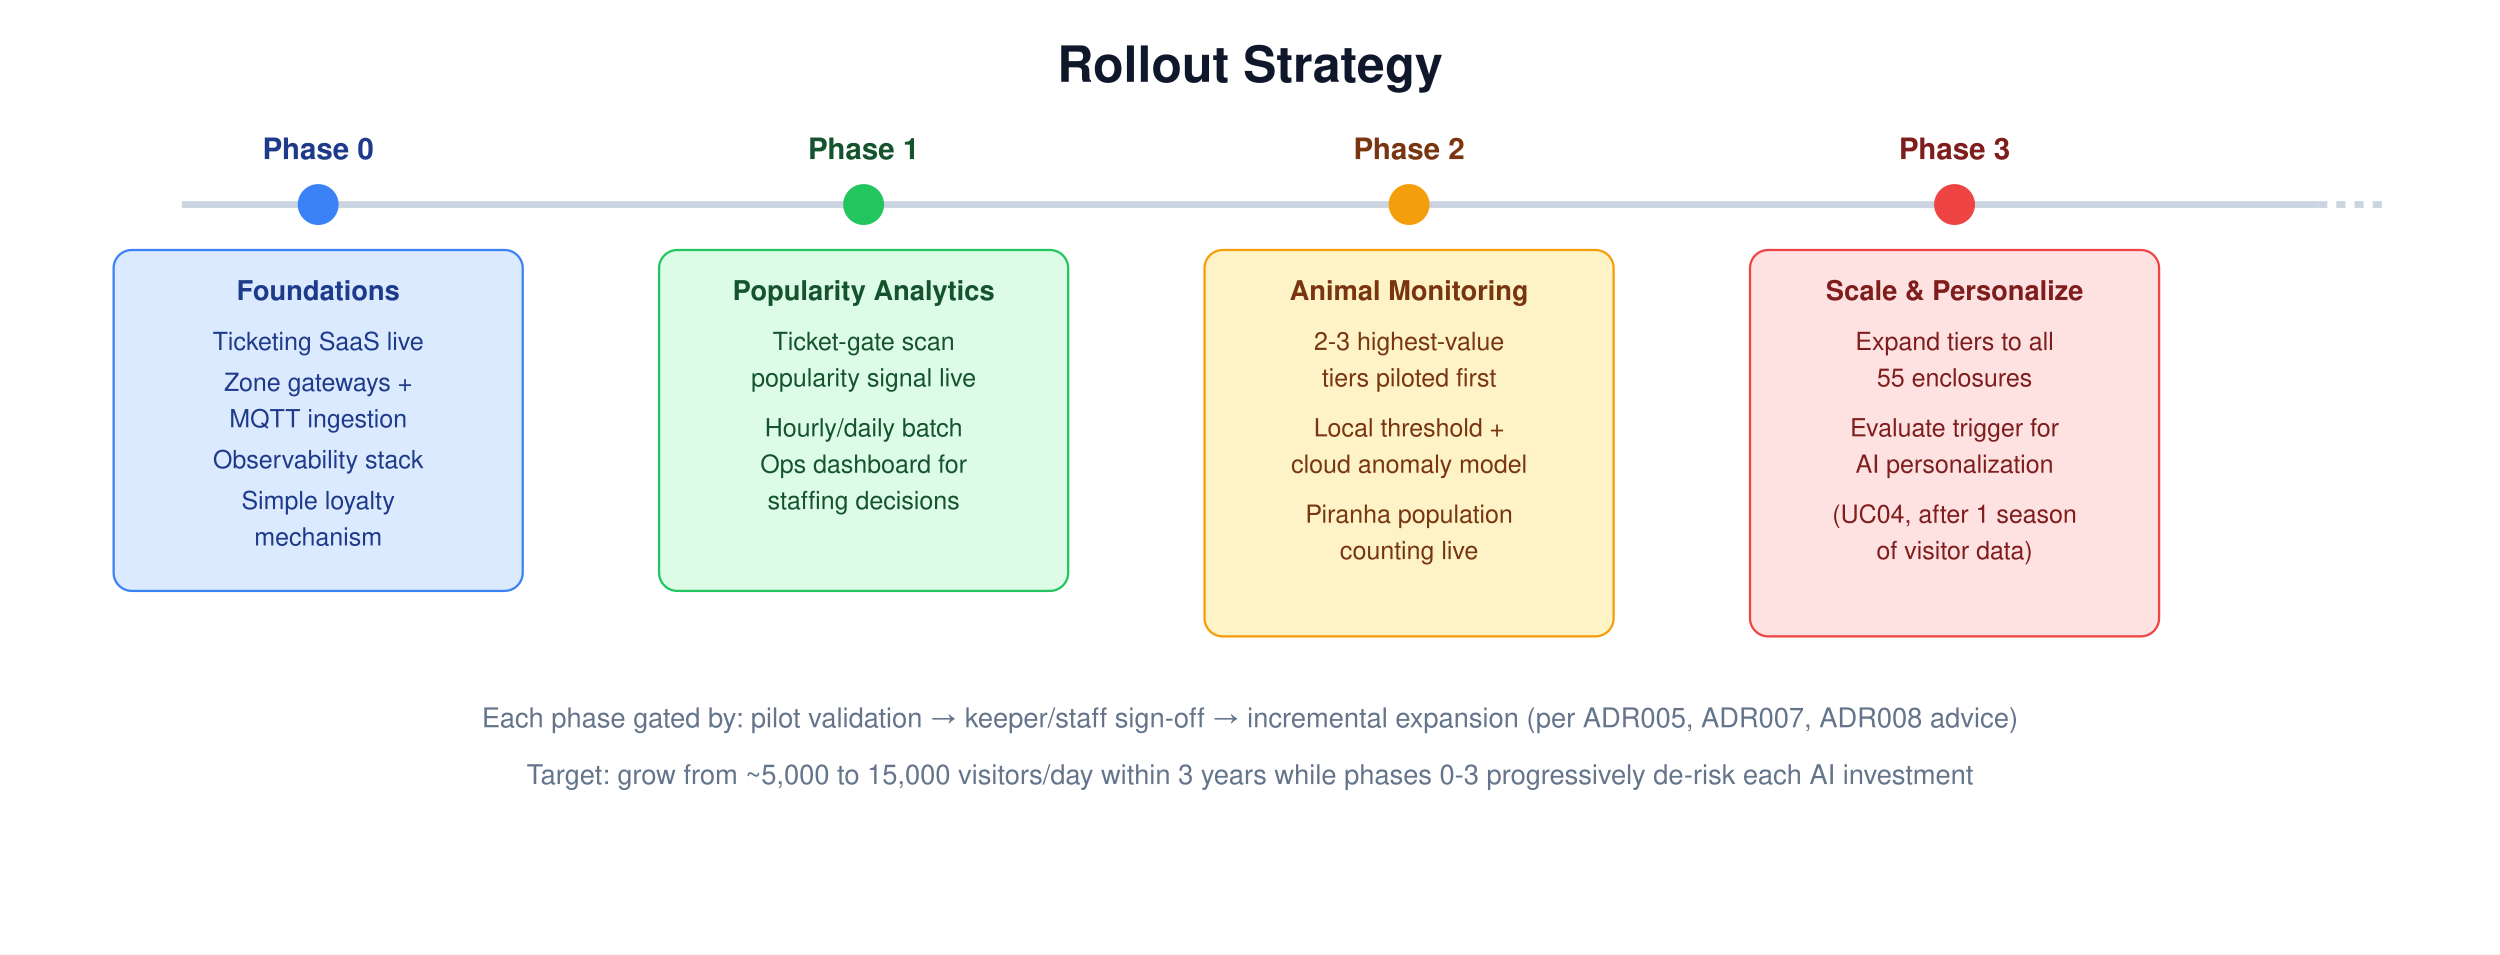
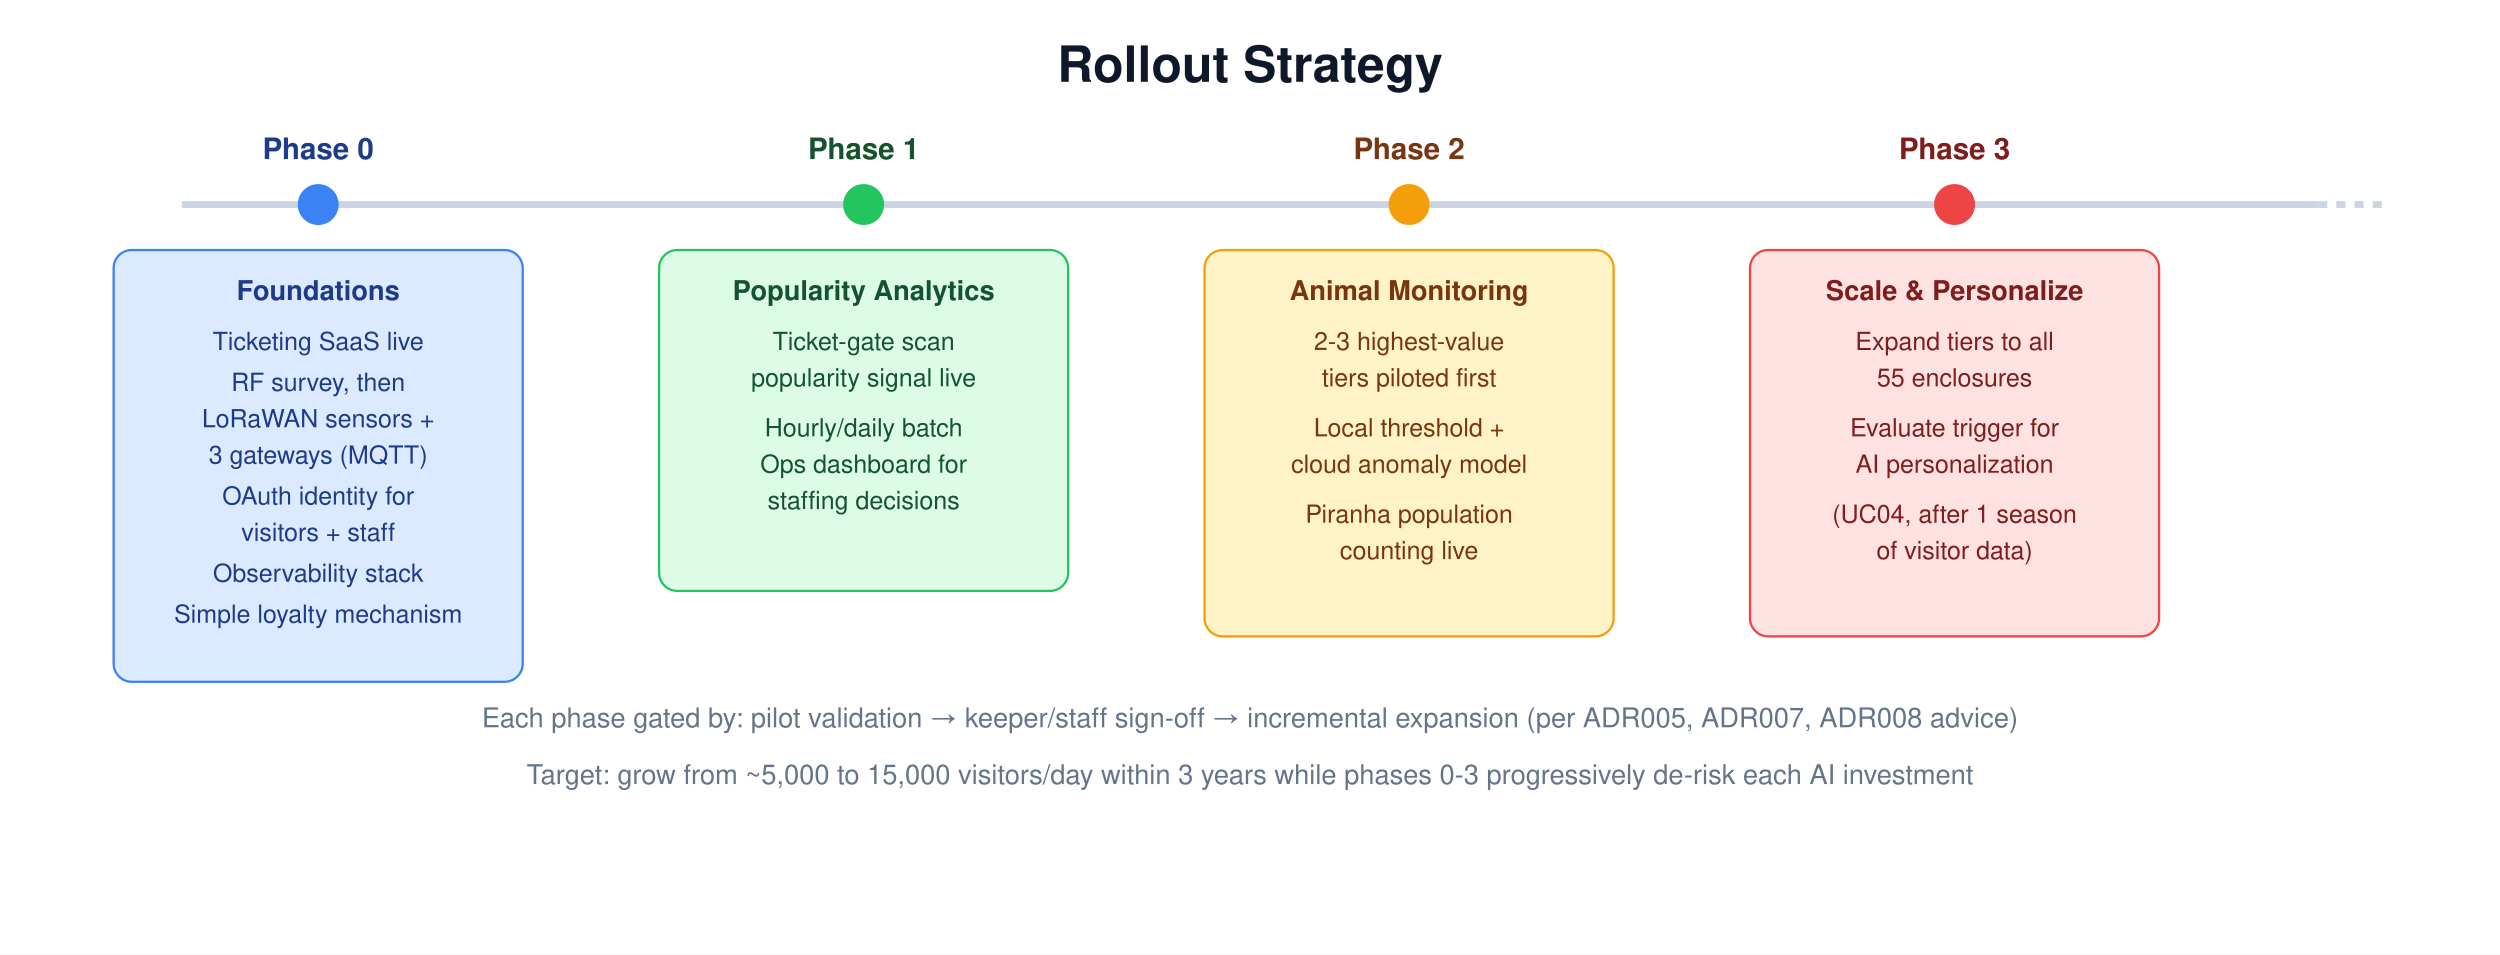
<svg xmlns="http://www.w3.org/2000/svg" viewBox="0 0 1100 420" font-family="Helvetica, Arial, sans-serif">
  <rect width="1100" height="420" fill="#ffffff" />
  <text x="550" y="36" text-anchor="middle" font-size="22" font-weight="700" fill="#0f172a">Rollout Strategy</text>
  <line x1="80" y1="90" x2="1020" y2="90" stroke="#cbd5e1" stroke-width="3" />
  <circle cx="140" cy="90" r="9" fill="#3b82f6" />
  <text x="140" y="70" text-anchor="middle" font-size="13" font-weight="700" fill="#1e3a8a">Phase 0</text>
-   <rect x="50" y="110" width="180" height="150" rx="8" fill="#dbeafe" stroke="#3b82f6" />
+   <rect x="50" y="110" width="180" height="190" rx="8" fill="#dbeafe" stroke="#3b82f6" />
  <text x="140" y="132" text-anchor="middle" font-size="12" font-weight="700" fill="#1e3a8a">Foundations</text>
  <text x="140" y="154" text-anchor="middle" font-size="11" fill="#1e3a8a">Ticketing SaaS live</text>
-   <text x="140" y="172" text-anchor="middle" font-size="11" fill="#1e3a8a">Zone gateways +</text>
-   <text x="140" y="188" text-anchor="middle" font-size="11" fill="#1e3a8a">MQTT ingestion</text>
-   <text x="140" y="206" text-anchor="middle" font-size="11" fill="#1e3a8a">Observability stack</text>
-   <text x="140" y="224" text-anchor="middle" font-size="11" fill="#1e3a8a">Simple loyalty</text>
-   <text x="140" y="240" text-anchor="middle" font-size="11" fill="#1e3a8a">mechanism</text>
+   <text x="140" y="172" text-anchor="middle" font-size="11" fill="#1e3a8a">RF survey, then</text>
+   <text x="140" y="188" text-anchor="middle" font-size="11" fill="#1e3a8a">LoRaWAN sensors +</text>
+   <text x="140" y="204" text-anchor="middle" font-size="11" fill="#1e3a8a">3 gateways (MQTT)</text>
+   <text x="140" y="222" text-anchor="middle" font-size="11" fill="#1e3a8a">OAuth identity for</text>
+   <text x="140" y="238" text-anchor="middle" font-size="11" fill="#1e3a8a">visitors + staff</text>
+   <text x="140" y="256" text-anchor="middle" font-size="11" fill="#1e3a8a">Observability stack</text>
+   <text x="140" y="274" text-anchor="middle" font-size="11" fill="#1e3a8a">Simple loyalty mechanism</text>
  <circle cx="380" cy="90" r="9" fill="#22c55e" />
  <text x="380" y="70" text-anchor="middle" font-size="13" font-weight="700" fill="#14532d">Phase 1</text>
  <rect x="290" y="110" width="180" height="150" rx="8" fill="#dcfce7" stroke="#22c55e" />
  <text x="380" y="132" text-anchor="middle" font-size="12" font-weight="700" fill="#14532d">Popularity Analytics</text>
  <text x="380" y="154" text-anchor="middle" font-size="11" fill="#14532d">Ticket-gate scan</text>
  <text x="380" y="170" text-anchor="middle" font-size="11" fill="#14532d">popularity signal live</text>
  <text x="380" y="192" text-anchor="middle" font-size="11" fill="#14532d">Hourly/daily batch</text>
  <text x="380" y="208" text-anchor="middle" font-size="11" fill="#14532d">Ops dashboard for</text>
  <text x="380" y="224" text-anchor="middle" font-size="11" fill="#14532d">staffing decisions</text>
  <circle cx="620" cy="90" r="9" fill="#f59e0b" />
  <text x="620" y="70" text-anchor="middle" font-size="13" font-weight="700" fill="#78350f">Phase 2</text>
  <rect x="530" y="110" width="180" height="170" rx="8" fill="#fef3c7" stroke="#f59e0b" />
  <text x="620" y="132" text-anchor="middle" font-size="12" font-weight="700" fill="#78350f">Animal Monitoring</text>
  <text x="620" y="154" text-anchor="middle" font-size="11" fill="#78350f">2-3 highest-value</text>
  <text x="620" y="170" text-anchor="middle" font-size="11" fill="#78350f">tiers piloted first</text>
  <text x="620" y="192" text-anchor="middle" font-size="11" fill="#78350f">Local threshold +</text>
  <text x="620" y="208" text-anchor="middle" font-size="11" fill="#78350f">cloud anomaly model</text>
  <text x="620" y="230" text-anchor="middle" font-size="11" fill="#78350f">Piranha population</text>
  <text x="620" y="246" text-anchor="middle" font-size="11" fill="#78350f">counting live</text>
  <circle cx="860" cy="90" r="9" fill="#ef4444" />
  <text x="860" y="70" text-anchor="middle" font-size="13" font-weight="700" fill="#7f1d1d">Phase 3</text>
  <rect x="770" y="110" width="180" height="170" rx="8" fill="#fee2e2" stroke="#ef4444" />
  <text x="860" y="132" text-anchor="middle" font-size="12" font-weight="700" fill="#7f1d1d">Scale &amp; Personalize</text>
  <text x="860" y="154" text-anchor="middle" font-size="11" fill="#7f1d1d">Expand tiers to all</text>
  <text x="860" y="170" text-anchor="middle" font-size="11" fill="#7f1d1d">55 enclosures</text>
  <text x="860" y="192" text-anchor="middle" font-size="11" fill="#7f1d1d">Evaluate trigger for</text>
  <text x="860" y="208" text-anchor="middle" font-size="11" fill="#7f1d1d">AI personalization</text>
  <text x="860" y="230" text-anchor="middle" font-size="11" fill="#7f1d1d">(UC04, after 1 season</text>
  <text x="860" y="246" text-anchor="middle" font-size="11" fill="#7f1d1d">of visitor data)</text>
  <line x1="1020" y1="90" x2="1050" y2="90" stroke="#cbd5e1" stroke-width="3" stroke-dasharray="4,4" />
  <text x="1000" y="308" text-anchor="middle" font-size="12" fill="#64748b" transform="translate(0,0)" />
  <text x="550" y="320" text-anchor="middle" font-size="12" fill="#64748b">Each phase gated by: pilot validation → keeper/staff sign-off → incremental expansion (per ADR005, ADR007, ADR008 advice)</text>
  <text x="550" y="345" text-anchor="middle" font-size="12" fill="#64748b">Target: grow from ~5,000 to 15,000 visitors/day within 3 years while phases 0-3 progressively de-risk each AI investment</text>
</svg>
